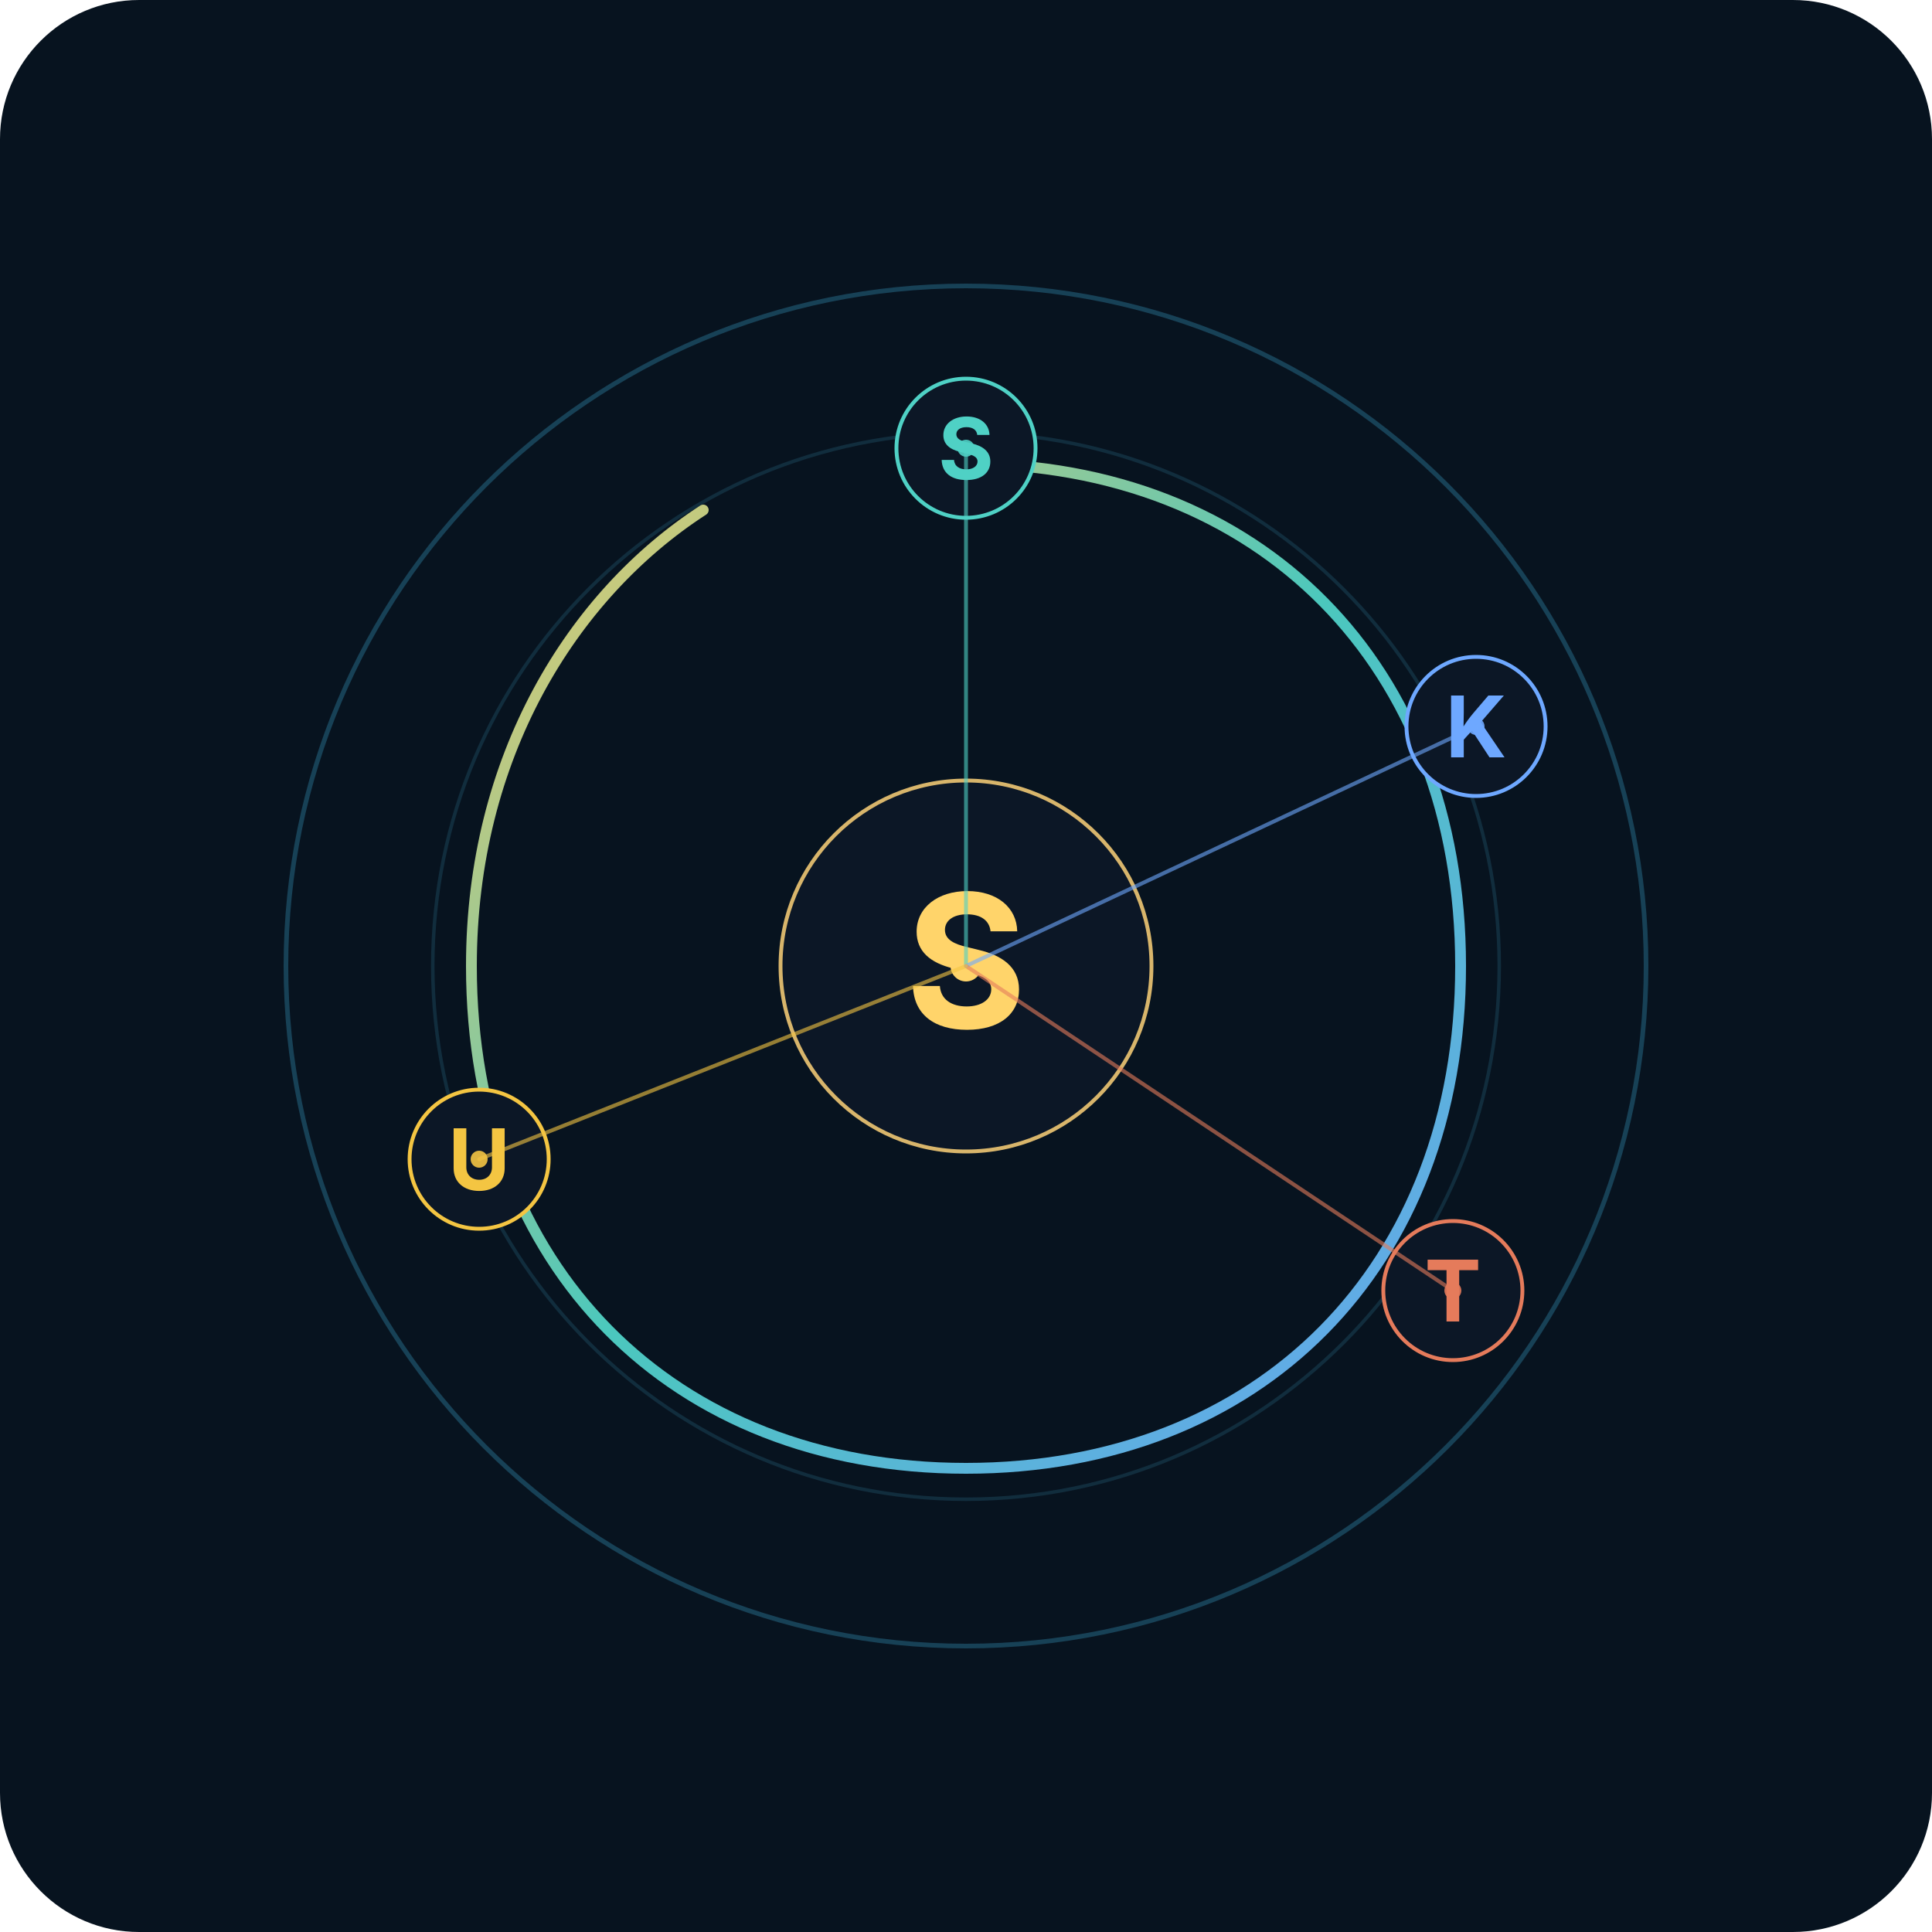
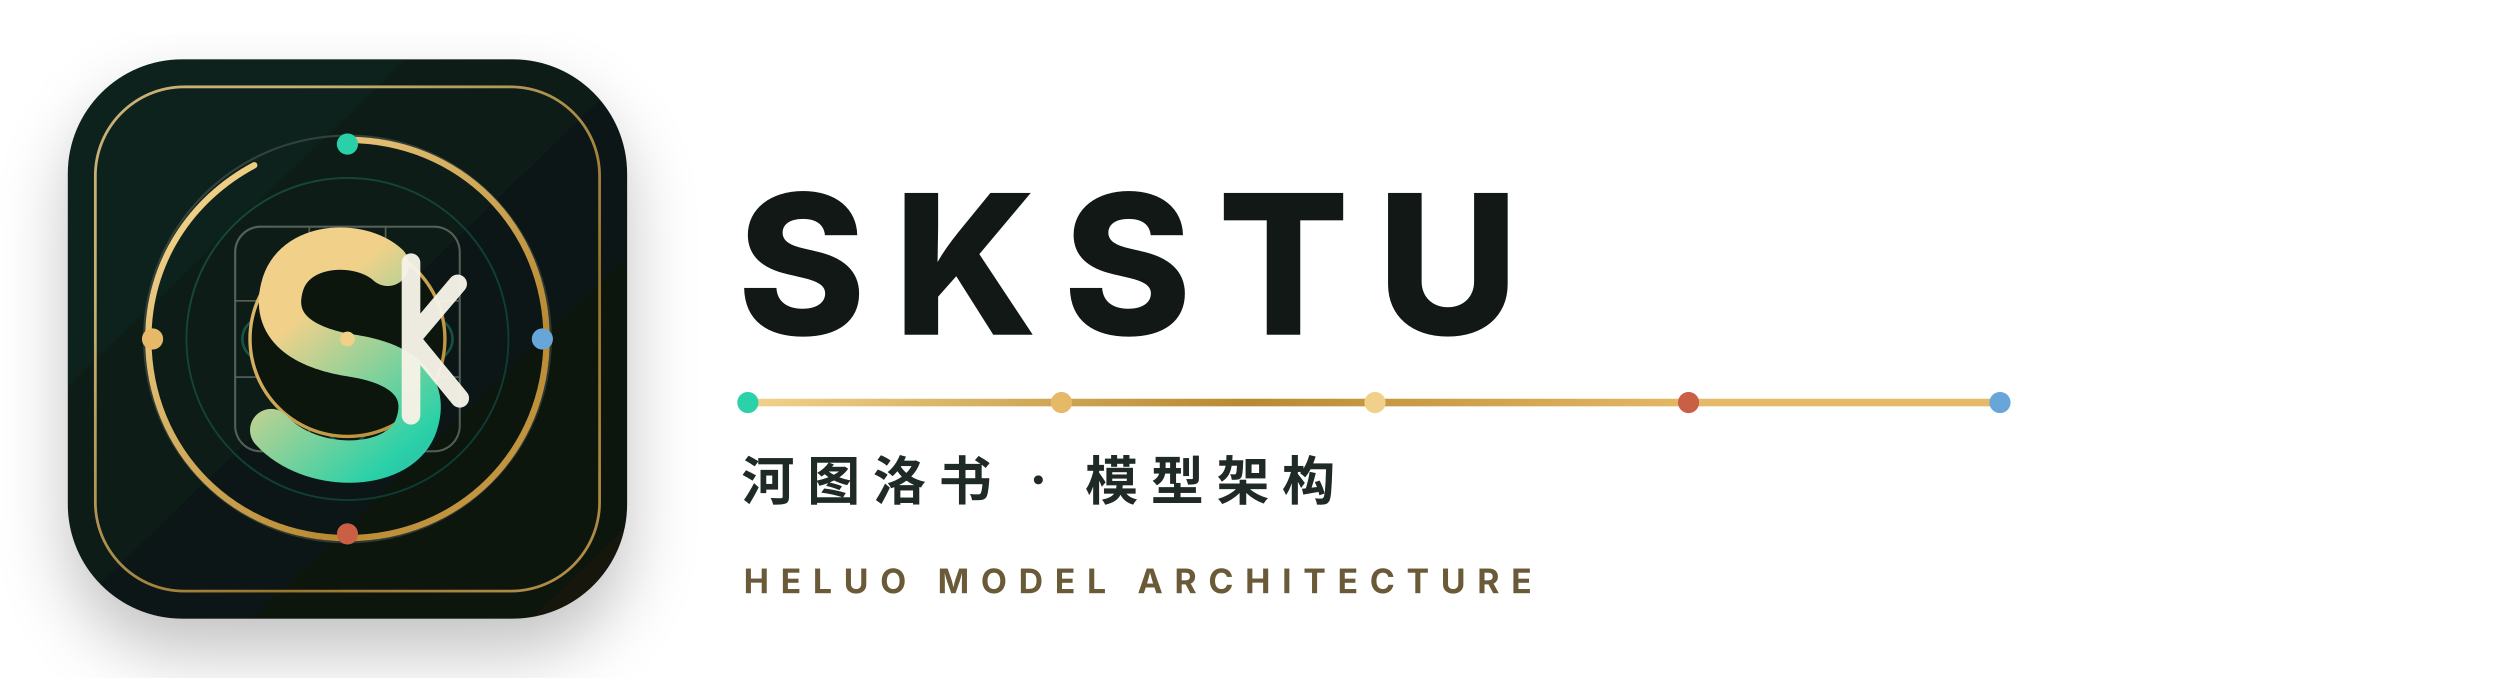
- <svg xmlns="http://www.w3.org/2000/svg" viewBox="0 0 500 500">
-   <rect width="500" height="500" rx="36" fill="#07131F" />
-   <circle cx="250" cy="250" r="176" fill="none" stroke="#1B4C64" stroke-width="1.2" opacity="0.8" />
-   <circle cx="250" cy="250" r="138" fill="none" stroke="#2A6F8D" stroke-width="0.9" opacity="0.28" />
-   <path d="M250 120 C326 120 378 172 378 250 C378 328 326 380 250 380 C174 380 122 328 122 250 C122 196 148 154 182 132" fill="none" stroke="url(#spiralGrad)" stroke-width="2.8" stroke-linecap="round" />
-   <g transform="translate(250 250)">
-     <circle cx="0" cy="0" r="48" fill="#0C1726" stroke="#D8B56B" stroke-width="1" />
-     <text x="0" y="16" text-anchor="middle" font-family="'Inter', 'Segoe UI', 'Arial', 'sans-serif'" font-size="48" font-weight="700" fill="#FFD46A">S</text>
+ <svg xmlns="http://www.w3.org/2000/svg" width="1180" height="320" viewBox="0 0 1180 320" role="img" aria-labelledby="title desc">
+   <defs>
+     <linearGradient id="skstuLogoField" x1="60" y1="34" x2="304" y2="286" gradientUnits="userSpaceOnUse">
+       <stop offset="0" stop-color="#10231C" />
+       <stop offset="0.55" stop-color="#071411" />
+       <stop offset="1" stop-color="#1B1510" />
+     </linearGradient>
+     <linearGradient id="skstuLogoBronze" x1="72" y1="48" x2="292" y2="272" gradientUnits="userSpaceOnUse">
+       <stop offset="0" stop-color="#F1D18A" />
+       <stop offset="0.52" stop-color="#B88A33" />
+       <stop offset="1" stop-color="#E5B967" />
+     </linearGradient>
+     <linearGradient id="skstuLogoFlow" x1="128" y1="105" x2="236" y2="230" gradientUnits="userSpaceOnUse">
+       <stop offset="0" stop-color="#F1D18A" />
+       <stop offset="0.48" stop-color="#2BD1A8" />
+       <stop offset="1" stop-color="#3F6FAE" />
+     </linearGradient>
+     <filter id="skstuLogoShadow" x="-20%" y="-20%" width="140%" height="140%">
+       <feDropShadow dx="0" dy="16" stdDeviation="16" flood-color="#000000" flood-opacity="0.24" />
+     </filter>
+     <style>
+       .line { fill: none; stroke-linecap: round; stroke-linejoin: round; }
+       .word { font-family: Inter, ui-sans-serif, system-ui, -apple-system, BlinkMacSystemFont, "Segoe UI", sans-serif; font-size: 92px; font-weight: 830; letter-spacing: 13px; fill: #111816; }
+       .cn { font-family: Inter, ui-sans-serif, system-ui, -apple-system, BlinkMacSystemFont, "Segoe UI", "PingFang SC", "Microsoft YaHei", sans-serif; font-size: 25px; font-weight: 680; letter-spacing: 6px; fill: #1F2A27; }
+       .en { font-family: Inter, ui-sans-serif, system-ui, -apple-system, BlinkMacSystemFont, "Segoe UI", sans-serif; font-size: 16px; font-weight: 740; letter-spacing: 5.5px; fill: #6B5A38; }
+     </style>
+   </defs>
+   <g transform="translate(32 28)" filter="url(#skstuLogoShadow)">
+     <rect x="0" y="0" width="264" height="264" rx="54" fill="url(#skstuLogoField)" />
+     <rect x="13" y="13" width="238" height="238" rx="42" fill="none" stroke="url(#skstuLogoBronze)" stroke-width="1.3" opacity="0.82" />
+     <circle cx="132" cy="132" r="96" fill="none" stroke="#F7F2E7" stroke-width="1" opacity="0.16" />
+     <circle cx="132" cy="132" r="76" fill="none" stroke="#2BD1A8" stroke-width="0.9" opacity="0.22" />
+     <path class="line" d="M132 38 C185 38 226 79 226 132 C226 185 185 226 132 226 C79 226 38 185 38 132 C38 96 58 66 88 50" stroke="url(#skstuLogoBronze)" stroke-width="3" />
+     <g opacity="0.32">
+       <rect x="79" y="79" width="106" height="106" rx="12" fill="none" stroke="#F7F2E7" stroke-width="1" />
+       <path class="line" d="M114 79 V185 M150 79 V185 M79 114 H185 M79 150 H185" stroke="#F7F2E7" stroke-width="0.8" />
+       <rect x="94" y="94" width="76" height="76" rx="10" transform="rotate(45 132 132)" fill="none" stroke="#2BD1A8" stroke-width="1.2" />
+     </g>
+     <circle cx="132" cy="40" r="5" fill="#2BD1A8" />
+     <circle cx="224" cy="132" r="5" fill="#68A6D9" />
+     <circle cx="132" cy="224" r="5" fill="#C95F45" />
+     <circle cx="40" cy="132" r="5" fill="#E5B967" />
+     <circle cx="132" cy="132" r="46" fill="#071411" stroke="url(#skstuLogoBronze)" stroke-width="1.6" />
+     <path class="line" d="M151 97 C138 85 106 86 101 108 C96 128 114 137 135 140 C160 144 171 156 164 174 C155 195 114 195 96 175" stroke="url(#skstuLogoFlow)" stroke-width="20" />
+     <path class="line" d="M162 96 V168 M162 132 L184 106 M162 132 L185 160" stroke="#F7F2E7" stroke-width="8.8" opacity="0.96" />
+     <circle cx="132" cy="132" r="3.5" fill="#F1D18A" />
  </g>
-   <g transform="translate(250 116)">
-     <circle cx="0" cy="0" r="18" fill="#0C1726" stroke="#4FD1C5" stroke-width="1" />
-     <text x="0" y="8" text-anchor="middle" font-family="'Inter', 'Segoe UI', 'Arial', 'sans-serif'" font-size="22" font-weight="700" fill="#4FD1C5">S</text>
+   <g transform="translate(348 78)">
+     <text class="word" x="0" y="80">SKSTU</text>
+     <path class="line" d="M4 112 H596" stroke="url(#skstuLogoBronze)" stroke-width="3.6" />
+     <circle cx="5" cy="112" r="5" fill="#2BD1A8" />
+     <circle cx="153" cy="112" r="5" fill="#E5B967" />
+     <circle cx="301" cy="112" r="5" fill="#F1D18A" />
+     <circle cx="449" cy="112" r="5" fill="#C95F45" />
+     <circle cx="596" cy="112" r="5" fill="#68A6D9" />
+     <text class="cn" x="2" y="158">河图洛书 · 模型架构</text>
+     <text class="en" x="3" y="202">HELUO MODEL ARCHITECTURE</text>
  </g>
-   <g transform="translate(382 188)">
-     <circle cx="0" cy="0" r="18" fill="#0C1726" stroke="#6EA8FF" stroke-width="1" />
-     <text x="0" y="8" text-anchor="middle" font-family="'Inter', 'Segoe UI', 'Arial', 'sans-serif'" font-size="22" font-weight="700" fill="#6EA8FF">K</text>
-   </g>
-   <g transform="translate(376 334)">
-     <circle cx="0" cy="0" r="18" fill="#0C1726" stroke="#E57B5B" stroke-width="1" />
-     <text x="0" y="8" text-anchor="middle" font-family="'Inter', 'Segoe UI', 'Arial', 'sans-serif'" font-size="22" font-weight="700" fill="#E57B5B">T</text>
-   </g>
-   <g transform="translate(124 300)">
-     <circle cx="0" cy="0" r="18" fill="#0C1726" stroke="#F4C542" stroke-width="1" />
-     <text x="0" y="8" text-anchor="middle" font-family="'Inter', 'Segoe UI', 'Arial', 'sans-serif'" font-size="22" font-weight="700" fill="#F4C542">U</text>
-   </g>
-   <circle cx="250" cy="250" r="4" fill="#FFD46A" />
-   <circle cx="250" cy="116" r="2.2" fill="#4FD1C5" opacity="0.9" />
-   <circle cx="382" cy="188" r="2.2" fill="#6EA8FF" opacity="0.9" />
-   <circle cx="376" cy="334" r="2.2" fill="#E57B5B" opacity="0.9" />
-   <circle cx="124" cy="300" r="2.2" fill="#F4C542" opacity="0.9" />
-   <path d="M250 250 L250 116" stroke="#4FD1C5" stroke-width="1" stroke-linecap="round" opacity="0.6" />
-   <path d="M250 250 L382 188" stroke="#6EA8FF" stroke-width="1" stroke-linecap="round" opacity="0.6" />
-   <path d="M250 250 L376 334" stroke="#E57B5B" stroke-width="1" stroke-linecap="round" opacity="0.6" />
-   <path d="M250 250 L124 300" stroke="#F4C542" stroke-width="1" stroke-linecap="round" opacity="0.6" />
-   <defs>
-     <linearGradient id="spiralGrad" x1="0%" y1="0%" x2="100%" y2="100%">
-       <stop offset="0%" stop-color="#FFD46A" stop-opacity="0.95" />
-       <stop offset="50%" stop-color="#4FD1C5" stop-opacity="0.95" />
-       <stop offset="100%" stop-color="#6EA8FF" stop-opacity="0.95" />
-     </linearGradient>
-   </defs>
</svg>
